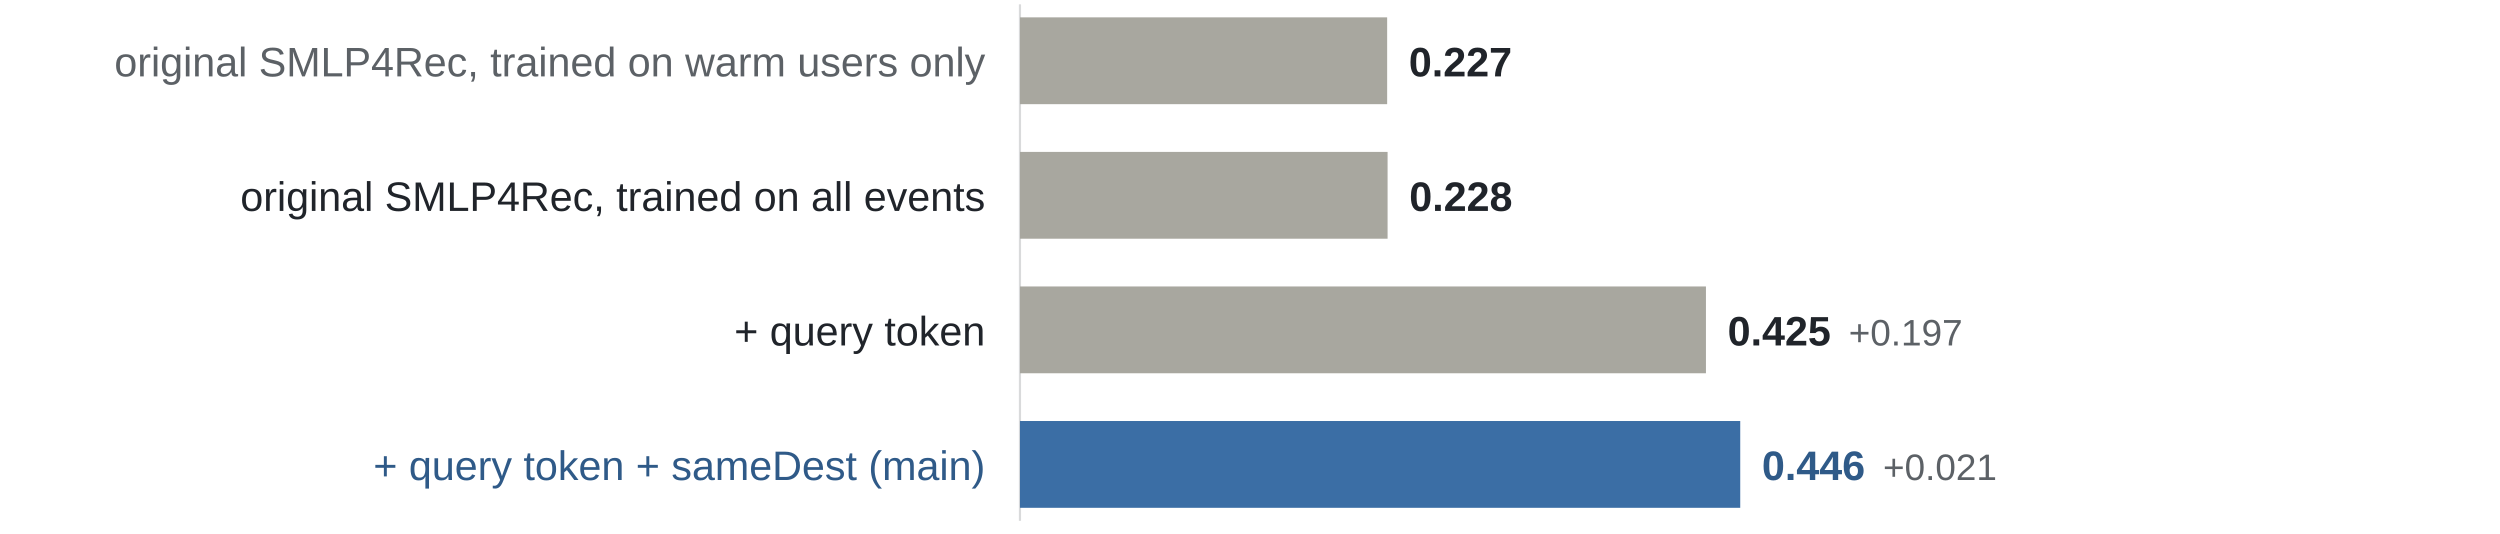
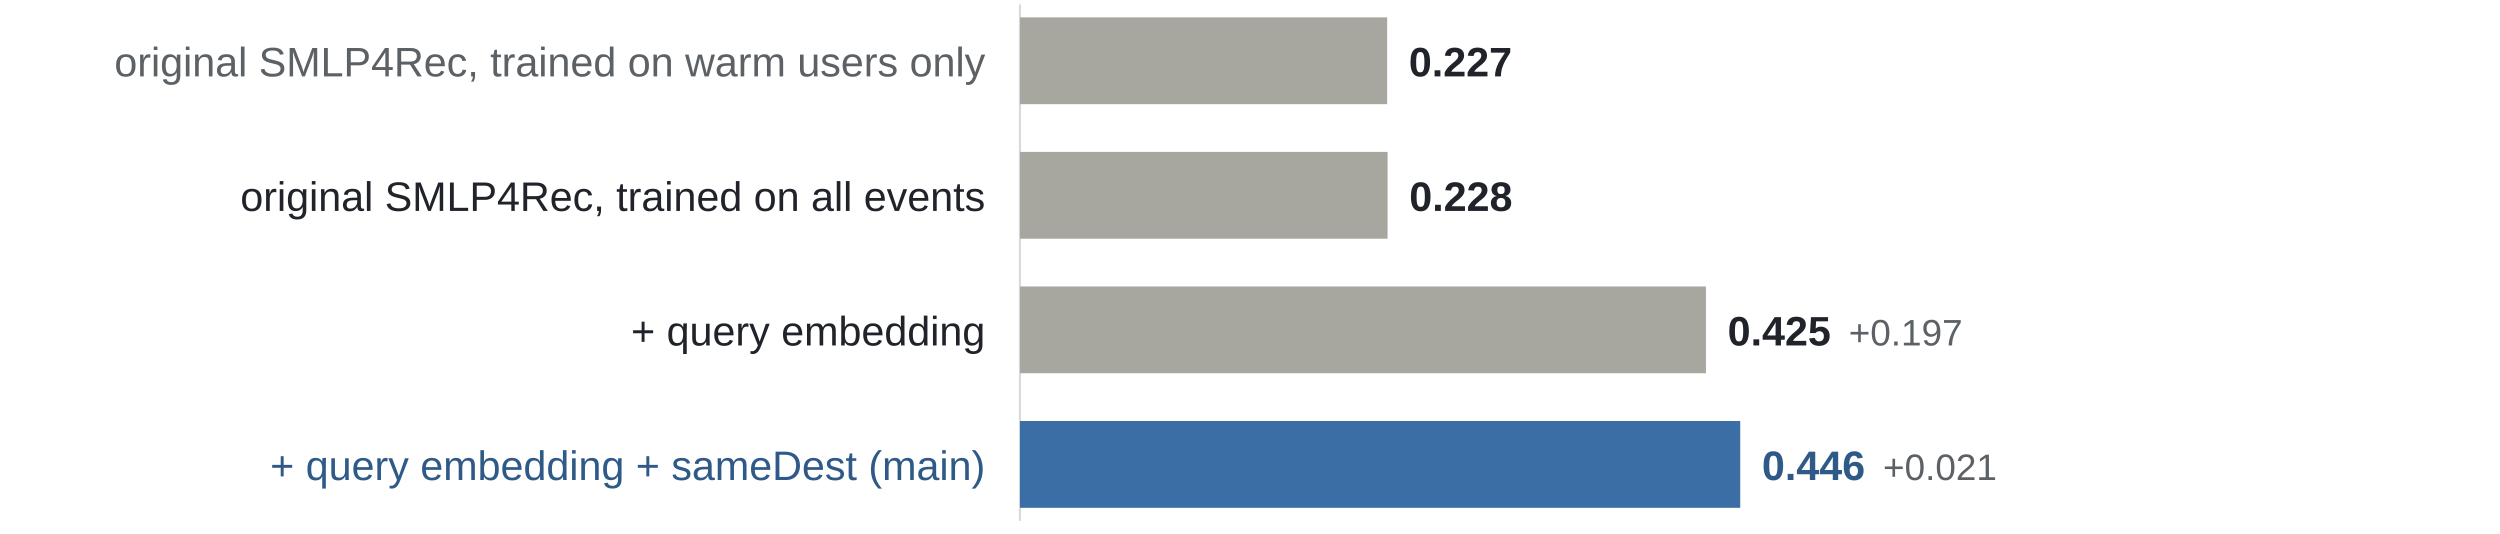
<svg xmlns="http://www.w3.org/2000/svg" style="font-family:'Source Sans 3', 'Segoe UI', Arial, sans-serif;background:#ffffff" viewBox="0 0 1152 246" width="1152" height="246" role="img" aria-label="NDCG@5 warm">
  <defs>
    <marker id="arr-ablation_ladder_warm" viewBox="0 0 10 10" refX="9" refY="5" markerWidth="7" markerHeight="7" orient="auto-start-reverse">
      <path d="M0,0 L10,5 L0,10 z" fill="#5c6166" />
    </marker>
  </defs>
  <line x1="470.0" y1="2.0" x2="470.0" y2="240.0" stroke="#d9dadb" stroke-width="1" />
  <text x="454.0" y="35.2" font-size="19" fill="#5c6166" text-anchor="end" font-weight="400">original SMLP4Rec, trained on warm users only</text>
  <rect x="470.0" y="8.0" width="169.2" height="40.0" fill="#a8a79f" stroke="none" stroke-width="1.5" />
  <text x="649.2" y="35.2" font-size="19" fill="#20242a" text-anchor="start" font-weight="600">0.227</text>
  <text x="454.0" y="97.2" font-size="19" fill="#20242a" text-anchor="end" font-weight="400">original SMLP4Rec, trained on all events</text>
  <rect x="470.0" y="70.0" width="169.4" height="40.0" fill="#a8a79f" stroke="none" stroke-width="1.5" />
  <text x="649.4" y="97.2" font-size="19" fill="#20242a" text-anchor="start" font-weight="600">0.228</text>
-   <text x="454.0" y="159.2" font-size="19" fill="#20242a" text-anchor="end" font-weight="400">+ query token</text>
+   <text x="454.0" y="159.2" font-size="19" fill="#20242a" text-anchor="end" font-weight="400">+ query embedding</text>
  <rect x="470.0" y="132.0" width="316.1" height="40.0" fill="#a8a79f" stroke="none" stroke-width="1.5" />
  <text x="796.1" y="159.2" font-size="19" fill="#20242a" text-anchor="start" font-weight="600">0.425</text>
  <text x="851.9" y="159.2" font-size="17" fill="#5c6166" text-anchor="start" font-weight="400">+0.197</text>
-   <text x="454.0" y="221.2" font-size="19" fill="#2f5a88" text-anchor="end" font-weight="400">+ query token + sameDest (main)</text>
+   <text x="454.0" y="221.2" font-size="19" fill="#2f5a88" text-anchor="end" font-weight="400">+ query embedding + sameDest (main)</text>
  <rect x="470.0" y="194.0" width="331.9" height="40.0" fill="#3b6ea5" stroke="none" stroke-width="1.5" />
  <text x="811.9" y="221.2" font-size="19" fill="#2f5a88" text-anchor="start" font-weight="600">0.446</text>
  <text x="867.7" y="221.2" font-size="17" fill="#5c6166" text-anchor="start" font-weight="400">+0.021</text>
</svg>
